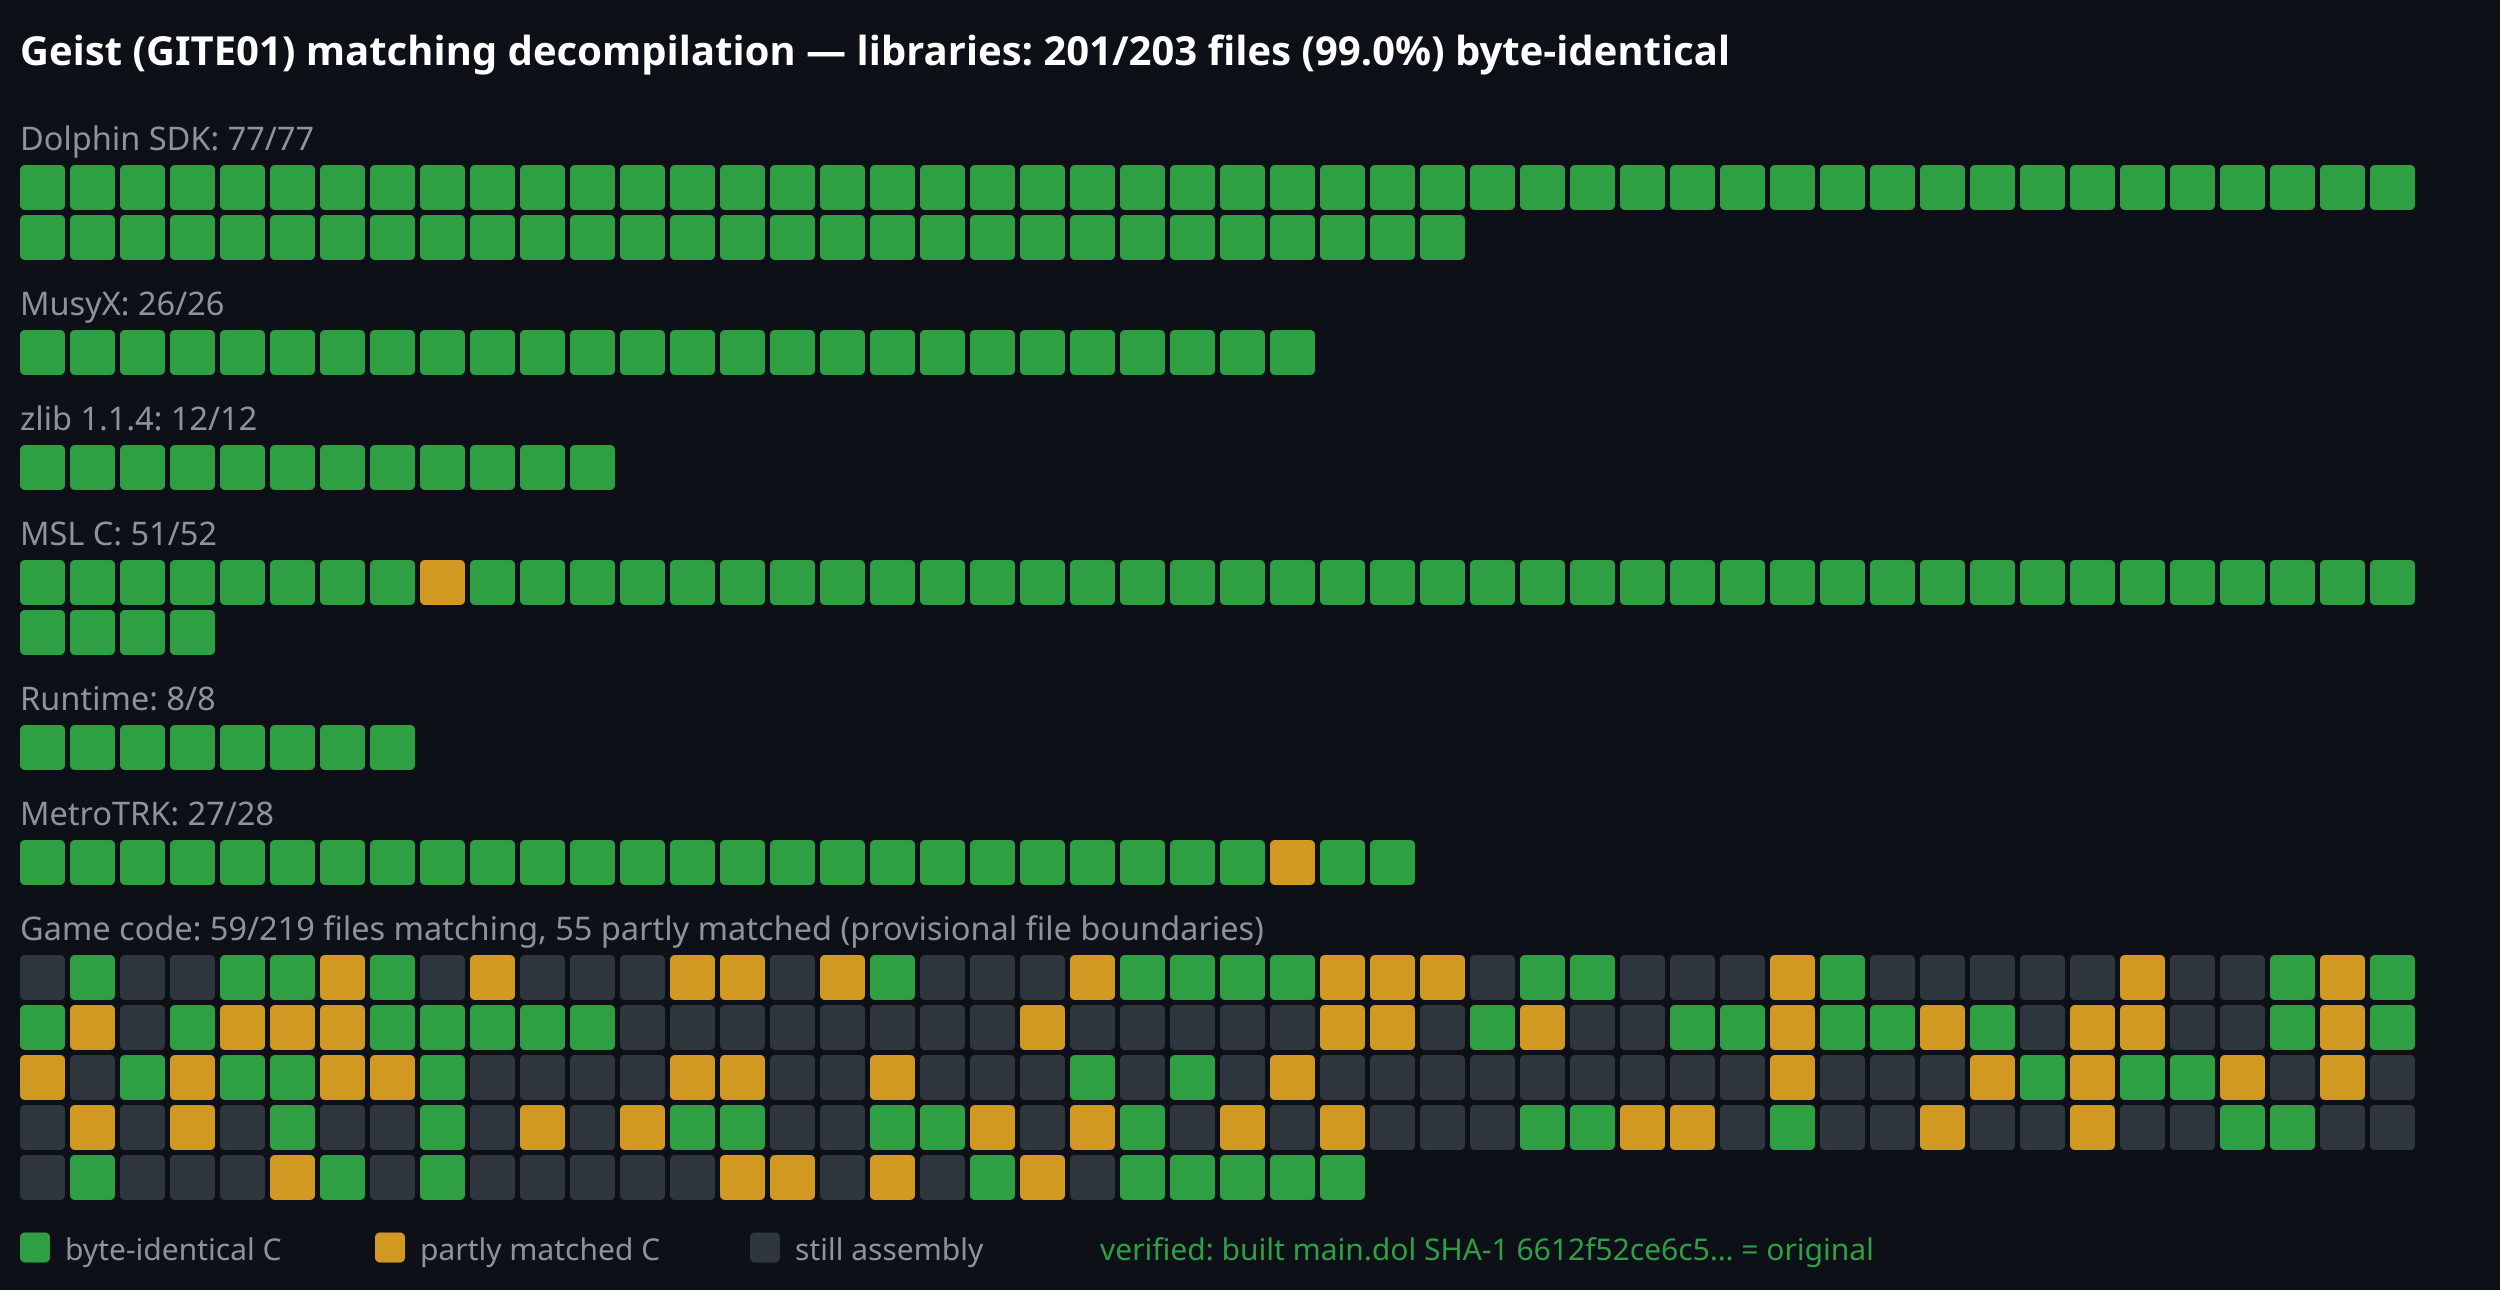
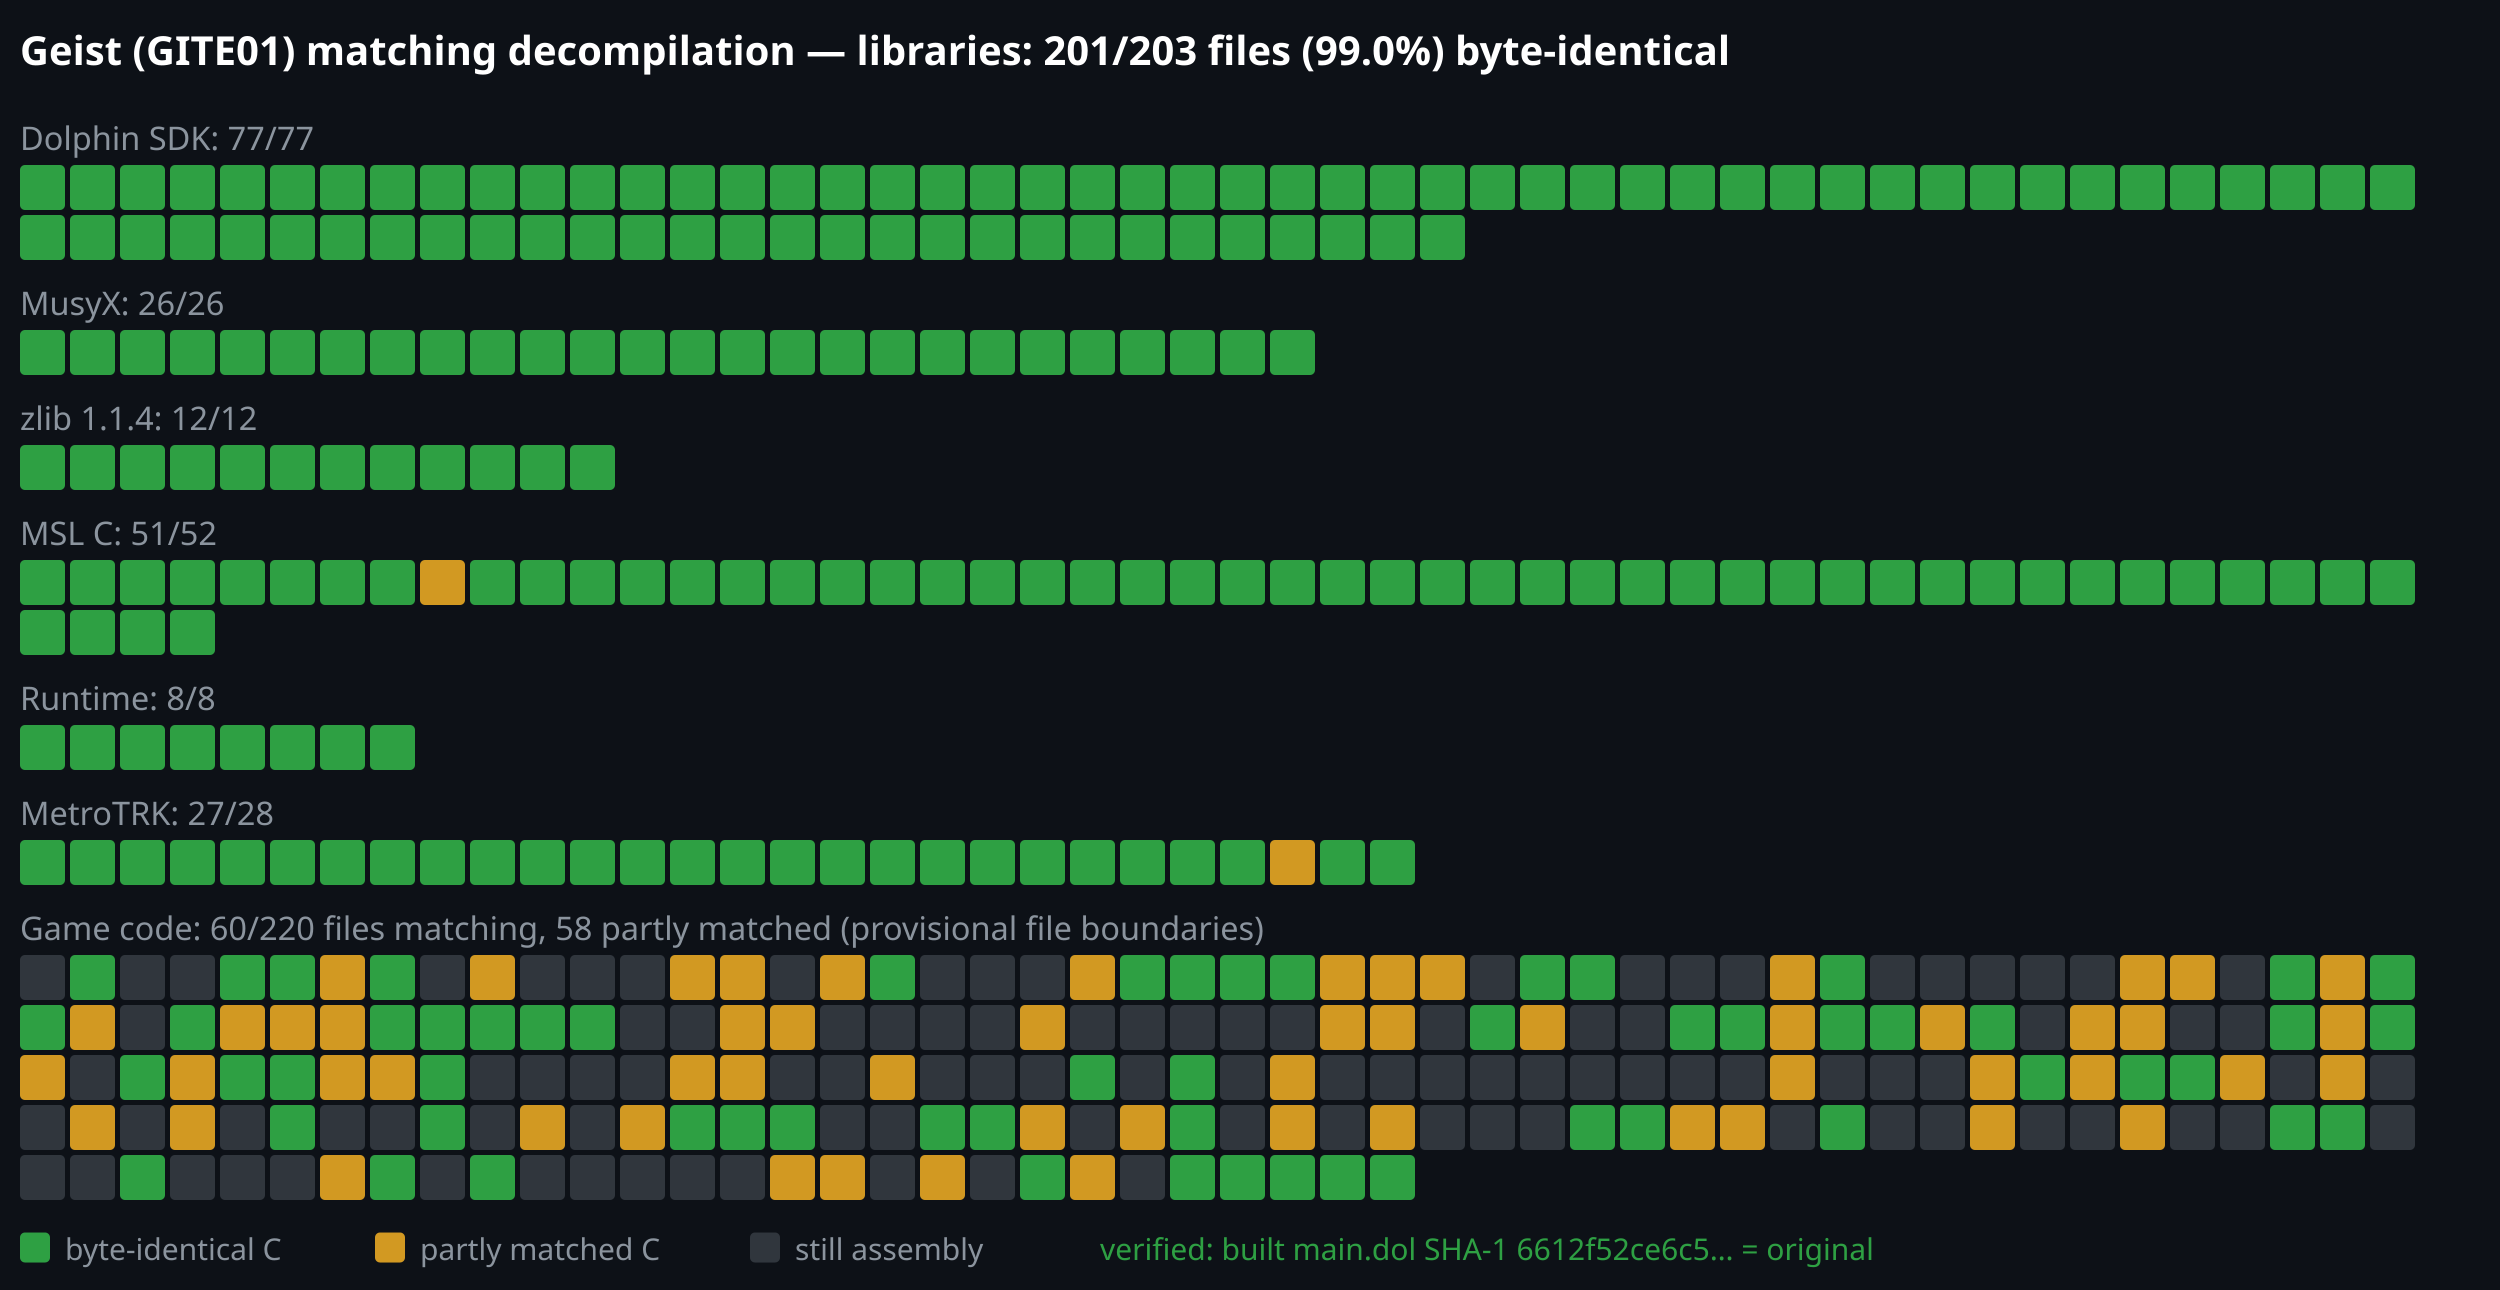
<svg xmlns="http://www.w3.org/2000/svg" viewBox="0 0 1000 516" width="1000" height="516">
  <rect width="1000" height="516" fill="#0d1117" />
  <text x="8" y="26" font-family="sans-serif" font-size="16" font-weight="bold" fill="#ffffff">Geist (GITE01) matching decompilation — libraries: 201/203 files (99.0%) byte-identical</text>
  <text x="8" y="60" font-family="sans-serif" font-size="13" font-weight="normal" fill="#8b949e">Dolphin SDK: 77/77</text>
  <rect x="8" y="66" width="18" height="18" rx="2" fill="#2ea043" />
  <rect x="28" y="66" width="18" height="18" rx="2" fill="#2ea043" />
  <rect x="48" y="66" width="18" height="18" rx="2" fill="#2ea043" />
  <rect x="68" y="66" width="18" height="18" rx="2" fill="#2ea043" />
  <rect x="88" y="66" width="18" height="18" rx="2" fill="#2ea043" />
  <rect x="108" y="66" width="18" height="18" rx="2" fill="#2ea043" />
  <rect x="128" y="66" width="18" height="18" rx="2" fill="#2ea043" />
  <rect x="148" y="66" width="18" height="18" rx="2" fill="#2ea043" />
  <rect x="168" y="66" width="18" height="18" rx="2" fill="#2ea043" />
  <rect x="188" y="66" width="18" height="18" rx="2" fill="#2ea043" />
  <rect x="208" y="66" width="18" height="18" rx="2" fill="#2ea043" />
  <rect x="228" y="66" width="18" height="18" rx="2" fill="#2ea043" />
  <rect x="248" y="66" width="18" height="18" rx="2" fill="#2ea043" />
  <rect x="268" y="66" width="18" height="18" rx="2" fill="#2ea043" />
  <rect x="288" y="66" width="18" height="18" rx="2" fill="#2ea043" />
  <rect x="308" y="66" width="18" height="18" rx="2" fill="#2ea043" />
  <rect x="328" y="66" width="18" height="18" rx="2" fill="#2ea043" />
  <rect x="348" y="66" width="18" height="18" rx="2" fill="#2ea043" />
  <rect x="368" y="66" width="18" height="18" rx="2" fill="#2ea043" />
  <rect x="388" y="66" width="18" height="18" rx="2" fill="#2ea043" />
  <rect x="408" y="66" width="18" height="18" rx="2" fill="#2ea043" />
  <rect x="428" y="66" width="18" height="18" rx="2" fill="#2ea043" />
  <rect x="448" y="66" width="18" height="18" rx="2" fill="#2ea043" />
  <rect x="468" y="66" width="18" height="18" rx="2" fill="#2ea043" />
  <rect x="488" y="66" width="18" height="18" rx="2" fill="#2ea043" />
  <rect x="508" y="66" width="18" height="18" rx="2" fill="#2ea043" />
  <rect x="528" y="66" width="18" height="18" rx="2" fill="#2ea043" />
  <rect x="548" y="66" width="18" height="18" rx="2" fill="#2ea043" />
  <rect x="568" y="66" width="18" height="18" rx="2" fill="#2ea043" />
  <rect x="588" y="66" width="18" height="18" rx="2" fill="#2ea043" />
  <rect x="608" y="66" width="18" height="18" rx="2" fill="#2ea043" />
  <rect x="628" y="66" width="18" height="18" rx="2" fill="#2ea043" />
  <rect x="648" y="66" width="18" height="18" rx="2" fill="#2ea043" />
  <rect x="668" y="66" width="18" height="18" rx="2" fill="#2ea043" />
  <rect x="688" y="66" width="18" height="18" rx="2" fill="#2ea043" />
  <rect x="708" y="66" width="18" height="18" rx="2" fill="#2ea043" />
  <rect x="728" y="66" width="18" height="18" rx="2" fill="#2ea043" />
  <rect x="748" y="66" width="18" height="18" rx="2" fill="#2ea043" />
  <rect x="768" y="66" width="18" height="18" rx="2" fill="#2ea043" />
  <rect x="788" y="66" width="18" height="18" rx="2" fill="#2ea043" />
  <rect x="808" y="66" width="18" height="18" rx="2" fill="#2ea043" />
  <rect x="828" y="66" width="18" height="18" rx="2" fill="#2ea043" />
  <rect x="848" y="66" width="18" height="18" rx="2" fill="#2ea043" />
  <rect x="868" y="66" width="18" height="18" rx="2" fill="#2ea043" />
  <rect x="888" y="66" width="18" height="18" rx="2" fill="#2ea043" />
  <rect x="908" y="66" width="18" height="18" rx="2" fill="#2ea043" />
  <rect x="928" y="66" width="18" height="18" rx="2" fill="#2ea043" />
  <rect x="948" y="66" width="18" height="18" rx="2" fill="#2ea043" />
  <rect x="8" y="86" width="18" height="18" rx="2" fill="#2ea043" />
  <rect x="28" y="86" width="18" height="18" rx="2" fill="#2ea043" />
  <rect x="48" y="86" width="18" height="18" rx="2" fill="#2ea043" />
  <rect x="68" y="86" width="18" height="18" rx="2" fill="#2ea043" />
  <rect x="88" y="86" width="18" height="18" rx="2" fill="#2ea043" />
  <rect x="108" y="86" width="18" height="18" rx="2" fill="#2ea043" />
  <rect x="128" y="86" width="18" height="18" rx="2" fill="#2ea043" />
  <rect x="148" y="86" width="18" height="18" rx="2" fill="#2ea043" />
  <rect x="168" y="86" width="18" height="18" rx="2" fill="#2ea043" />
  <rect x="188" y="86" width="18" height="18" rx="2" fill="#2ea043" />
  <rect x="208" y="86" width="18" height="18" rx="2" fill="#2ea043" />
  <rect x="228" y="86" width="18" height="18" rx="2" fill="#2ea043" />
  <rect x="248" y="86" width="18" height="18" rx="2" fill="#2ea043" />
  <rect x="268" y="86" width="18" height="18" rx="2" fill="#2ea043" />
  <rect x="288" y="86" width="18" height="18" rx="2" fill="#2ea043" />
  <rect x="308" y="86" width="18" height="18" rx="2" fill="#2ea043" />
  <rect x="328" y="86" width="18" height="18" rx="2" fill="#2ea043" />
  <rect x="348" y="86" width="18" height="18" rx="2" fill="#2ea043" />
  <rect x="368" y="86" width="18" height="18" rx="2" fill="#2ea043" />
  <rect x="388" y="86" width="18" height="18" rx="2" fill="#2ea043" />
  <rect x="408" y="86" width="18" height="18" rx="2" fill="#2ea043" />
  <rect x="428" y="86" width="18" height="18" rx="2" fill="#2ea043" />
  <rect x="448" y="86" width="18" height="18" rx="2" fill="#2ea043" />
  <rect x="468" y="86" width="18" height="18" rx="2" fill="#2ea043" />
  <rect x="488" y="86" width="18" height="18" rx="2" fill="#2ea043" />
  <rect x="508" y="86" width="18" height="18" rx="2" fill="#2ea043" />
  <rect x="528" y="86" width="18" height="18" rx="2" fill="#2ea043" />
  <rect x="548" y="86" width="18" height="18" rx="2" fill="#2ea043" />
  <rect x="568" y="86" width="18" height="18" rx="2" fill="#2ea043" />
  <text x="8" y="126" font-family="sans-serif" font-size="13" font-weight="normal" fill="#8b949e">MusyX: 26/26</text>
  <rect x="8" y="132" width="18" height="18" rx="2" fill="#2ea043" />
  <rect x="28" y="132" width="18" height="18" rx="2" fill="#2ea043" />
  <rect x="48" y="132" width="18" height="18" rx="2" fill="#2ea043" />
  <rect x="68" y="132" width="18" height="18" rx="2" fill="#2ea043" />
  <rect x="88" y="132" width="18" height="18" rx="2" fill="#2ea043" />
  <rect x="108" y="132" width="18" height="18" rx="2" fill="#2ea043" />
  <rect x="128" y="132" width="18" height="18" rx="2" fill="#2ea043" />
  <rect x="148" y="132" width="18" height="18" rx="2" fill="#2ea043" />
  <rect x="168" y="132" width="18" height="18" rx="2" fill="#2ea043" />
  <rect x="188" y="132" width="18" height="18" rx="2" fill="#2ea043" />
  <rect x="208" y="132" width="18" height="18" rx="2" fill="#2ea043" />
  <rect x="228" y="132" width="18" height="18" rx="2" fill="#2ea043" />
  <rect x="248" y="132" width="18" height="18" rx="2" fill="#2ea043" />
  <rect x="268" y="132" width="18" height="18" rx="2" fill="#2ea043" />
  <rect x="288" y="132" width="18" height="18" rx="2" fill="#2ea043" />
  <rect x="308" y="132" width="18" height="18" rx="2" fill="#2ea043" />
  <rect x="328" y="132" width="18" height="18" rx="2" fill="#2ea043" />
  <rect x="348" y="132" width="18" height="18" rx="2" fill="#2ea043" />
  <rect x="368" y="132" width="18" height="18" rx="2" fill="#2ea043" />
  <rect x="388" y="132" width="18" height="18" rx="2" fill="#2ea043" />
  <rect x="408" y="132" width="18" height="18" rx="2" fill="#2ea043" />
  <rect x="428" y="132" width="18" height="18" rx="2" fill="#2ea043" />
  <rect x="448" y="132" width="18" height="18" rx="2" fill="#2ea043" />
  <rect x="468" y="132" width="18" height="18" rx="2" fill="#2ea043" />
  <rect x="488" y="132" width="18" height="18" rx="2" fill="#2ea043" />
  <rect x="508" y="132" width="18" height="18" rx="2" fill="#2ea043" />
  <text x="8" y="172" font-family="sans-serif" font-size="13" font-weight="normal" fill="#8b949e">zlib 1.1.4: 12/12</text>
  <rect x="8" y="178" width="18" height="18" rx="2" fill="#2ea043" />
  <rect x="28" y="178" width="18" height="18" rx="2" fill="#2ea043" />
  <rect x="48" y="178" width="18" height="18" rx="2" fill="#2ea043" />
  <rect x="68" y="178" width="18" height="18" rx="2" fill="#2ea043" />
  <rect x="88" y="178" width="18" height="18" rx="2" fill="#2ea043" />
  <rect x="108" y="178" width="18" height="18" rx="2" fill="#2ea043" />
  <rect x="128" y="178" width="18" height="18" rx="2" fill="#2ea043" />
  <rect x="148" y="178" width="18" height="18" rx="2" fill="#2ea043" />
  <rect x="168" y="178" width="18" height="18" rx="2" fill="#2ea043" />
  <rect x="188" y="178" width="18" height="18" rx="2" fill="#2ea043" />
  <rect x="208" y="178" width="18" height="18" rx="2" fill="#2ea043" />
  <rect x="228" y="178" width="18" height="18" rx="2" fill="#2ea043" />
  <text x="8" y="218" font-family="sans-serif" font-size="13" font-weight="normal" fill="#8b949e">MSL C: 51/52</text>
  <rect x="8" y="224" width="18" height="18" rx="2" fill="#2ea043" />
  <rect x="28" y="224" width="18" height="18" rx="2" fill="#2ea043" />
  <rect x="48" y="224" width="18" height="18" rx="2" fill="#2ea043" />
  <rect x="68" y="224" width="18" height="18" rx="2" fill="#2ea043" />
  <rect x="88" y="224" width="18" height="18" rx="2" fill="#2ea043" />
  <rect x="108" y="224" width="18" height="18" rx="2" fill="#2ea043" />
  <rect x="128" y="224" width="18" height="18" rx="2" fill="#2ea043" />
  <rect x="148" y="224" width="18" height="18" rx="2" fill="#2ea043" />
  <rect x="168" y="224" width="18" height="18" rx="2" fill="#d29922" />
  <rect x="188" y="224" width="18" height="18" rx="2" fill="#2ea043" />
  <rect x="208" y="224" width="18" height="18" rx="2" fill="#2ea043" />
  <rect x="228" y="224" width="18" height="18" rx="2" fill="#2ea043" />
  <rect x="248" y="224" width="18" height="18" rx="2" fill="#2ea043" />
  <rect x="268" y="224" width="18" height="18" rx="2" fill="#2ea043" />
  <rect x="288" y="224" width="18" height="18" rx="2" fill="#2ea043" />
  <rect x="308" y="224" width="18" height="18" rx="2" fill="#2ea043" />
  <rect x="328" y="224" width="18" height="18" rx="2" fill="#2ea043" />
  <rect x="348" y="224" width="18" height="18" rx="2" fill="#2ea043" />
  <rect x="368" y="224" width="18" height="18" rx="2" fill="#2ea043" />
  <rect x="388" y="224" width="18" height="18" rx="2" fill="#2ea043" />
  <rect x="408" y="224" width="18" height="18" rx="2" fill="#2ea043" />
  <rect x="428" y="224" width="18" height="18" rx="2" fill="#2ea043" />
  <rect x="448" y="224" width="18" height="18" rx="2" fill="#2ea043" />
  <rect x="468" y="224" width="18" height="18" rx="2" fill="#2ea043" />
  <rect x="488" y="224" width="18" height="18" rx="2" fill="#2ea043" />
  <rect x="508" y="224" width="18" height="18" rx="2" fill="#2ea043" />
  <rect x="528" y="224" width="18" height="18" rx="2" fill="#2ea043" />
  <rect x="548" y="224" width="18" height="18" rx="2" fill="#2ea043" />
  <rect x="568" y="224" width="18" height="18" rx="2" fill="#2ea043" />
  <rect x="588" y="224" width="18" height="18" rx="2" fill="#2ea043" />
  <rect x="608" y="224" width="18" height="18" rx="2" fill="#2ea043" />
  <rect x="628" y="224" width="18" height="18" rx="2" fill="#2ea043" />
  <rect x="648" y="224" width="18" height="18" rx="2" fill="#2ea043" />
  <rect x="668" y="224" width="18" height="18" rx="2" fill="#2ea043" />
  <rect x="688" y="224" width="18" height="18" rx="2" fill="#2ea043" />
  <rect x="708" y="224" width="18" height="18" rx="2" fill="#2ea043" />
  <rect x="728" y="224" width="18" height="18" rx="2" fill="#2ea043" />
  <rect x="748" y="224" width="18" height="18" rx="2" fill="#2ea043" />
  <rect x="768" y="224" width="18" height="18" rx="2" fill="#2ea043" />
  <rect x="788" y="224" width="18" height="18" rx="2" fill="#2ea043" />
  <rect x="808" y="224" width="18" height="18" rx="2" fill="#2ea043" />
  <rect x="828" y="224" width="18" height="18" rx="2" fill="#2ea043" />
  <rect x="848" y="224" width="18" height="18" rx="2" fill="#2ea043" />
  <rect x="868" y="224" width="18" height="18" rx="2" fill="#2ea043" />
  <rect x="888" y="224" width="18" height="18" rx="2" fill="#2ea043" />
  <rect x="908" y="224" width="18" height="18" rx="2" fill="#2ea043" />
  <rect x="928" y="224" width="18" height="18" rx="2" fill="#2ea043" />
  <rect x="948" y="224" width="18" height="18" rx="2" fill="#2ea043" />
  <rect x="8" y="244" width="18" height="18" rx="2" fill="#2ea043" />
  <rect x="28" y="244" width="18" height="18" rx="2" fill="#2ea043" />
  <rect x="48" y="244" width="18" height="18" rx="2" fill="#2ea043" />
  <rect x="68" y="244" width="18" height="18" rx="2" fill="#2ea043" />
  <text x="8" y="284" font-family="sans-serif" font-size="13" font-weight="normal" fill="#8b949e">Runtime: 8/8</text>
  <rect x="8" y="290" width="18" height="18" rx="2" fill="#2ea043" />
  <rect x="28" y="290" width="18" height="18" rx="2" fill="#2ea043" />
  <rect x="48" y="290" width="18" height="18" rx="2" fill="#2ea043" />
  <rect x="68" y="290" width="18" height="18" rx="2" fill="#2ea043" />
  <rect x="88" y="290" width="18" height="18" rx="2" fill="#2ea043" />
  <rect x="108" y="290" width="18" height="18" rx="2" fill="#2ea043" />
  <rect x="128" y="290" width="18" height="18" rx="2" fill="#2ea043" />
  <rect x="148" y="290" width="18" height="18" rx="2" fill="#2ea043" />
  <text x="8" y="330" font-family="sans-serif" font-size="13" font-weight="normal" fill="#8b949e">MetroTRK: 27/28</text>
  <rect x="8" y="336" width="18" height="18" rx="2" fill="#2ea043" />
  <rect x="28" y="336" width="18" height="18" rx="2" fill="#2ea043" />
  <rect x="48" y="336" width="18" height="18" rx="2" fill="#2ea043" />
  <rect x="68" y="336" width="18" height="18" rx="2" fill="#2ea043" />
  <rect x="88" y="336" width="18" height="18" rx="2" fill="#2ea043" />
  <rect x="108" y="336" width="18" height="18" rx="2" fill="#2ea043" />
  <rect x="128" y="336" width="18" height="18" rx="2" fill="#2ea043" />
  <rect x="148" y="336" width="18" height="18" rx="2" fill="#2ea043" />
  <rect x="168" y="336" width="18" height="18" rx="2" fill="#2ea043" />
  <rect x="188" y="336" width="18" height="18" rx="2" fill="#2ea043" />
  <rect x="208" y="336" width="18" height="18" rx="2" fill="#2ea043" />
  <rect x="228" y="336" width="18" height="18" rx="2" fill="#2ea043" />
  <rect x="248" y="336" width="18" height="18" rx="2" fill="#2ea043" />
  <rect x="268" y="336" width="18" height="18" rx="2" fill="#2ea043" />
  <rect x="288" y="336" width="18" height="18" rx="2" fill="#2ea043" />
  <rect x="308" y="336" width="18" height="18" rx="2" fill="#2ea043" />
  <rect x="328" y="336" width="18" height="18" rx="2" fill="#2ea043" />
  <rect x="348" y="336" width="18" height="18" rx="2" fill="#2ea043" />
  <rect x="368" y="336" width="18" height="18" rx="2" fill="#2ea043" />
  <rect x="388" y="336" width="18" height="18" rx="2" fill="#2ea043" />
  <rect x="408" y="336" width="18" height="18" rx="2" fill="#2ea043" />
  <rect x="428" y="336" width="18" height="18" rx="2" fill="#2ea043" />
  <rect x="448" y="336" width="18" height="18" rx="2" fill="#2ea043" />
  <rect x="468" y="336" width="18" height="18" rx="2" fill="#2ea043" />
  <rect x="488" y="336" width="18" height="18" rx="2" fill="#2ea043" />
  <rect x="508" y="336" width="18" height="18" rx="2" fill="#d29922" />
  <rect x="528" y="336" width="18" height="18" rx="2" fill="#2ea043" />
  <rect x="548" y="336" width="18" height="18" rx="2" fill="#2ea043" />
-   <text x="8" y="376" font-family="sans-serif" font-size="13" font-weight="normal" fill="#8b949e">Game code: 59/219 files matching, 55 partly matched (provisional file boundaries)</text>
+   <text x="8" y="376" font-family="sans-serif" font-size="13" font-weight="normal" fill="#8b949e">Game code: 60/220 files matching, 58 partly matched (provisional file boundaries)</text>
  <rect x="8" y="382" width="18" height="18" rx="2" fill="#30363d" />
  <rect x="28" y="382" width="18" height="18" rx="2" fill="#2ea043" />
  <rect x="48" y="382" width="18" height="18" rx="2" fill="#30363d" />
  <rect x="68" y="382" width="18" height="18" rx="2" fill="#30363d" />
  <rect x="88" y="382" width="18" height="18" rx="2" fill="#2ea043" />
  <rect x="108" y="382" width="18" height="18" rx="2" fill="#2ea043" />
  <rect x="128" y="382" width="18" height="18" rx="2" fill="#d29922" />
  <rect x="148" y="382" width="18" height="18" rx="2" fill="#2ea043" />
  <rect x="168" y="382" width="18" height="18" rx="2" fill="#30363d" />
  <rect x="188" y="382" width="18" height="18" rx="2" fill="#d29922" />
  <rect x="208" y="382" width="18" height="18" rx="2" fill="#30363d" />
  <rect x="228" y="382" width="18" height="18" rx="2" fill="#30363d" />
  <rect x="248" y="382" width="18" height="18" rx="2" fill="#30363d" />
  <rect x="268" y="382" width="18" height="18" rx="2" fill="#d29922" />
  <rect x="288" y="382" width="18" height="18" rx="2" fill="#d29922" />
  <rect x="308" y="382" width="18" height="18" rx="2" fill="#30363d" />
  <rect x="328" y="382" width="18" height="18" rx="2" fill="#d29922" />
  <rect x="348" y="382" width="18" height="18" rx="2" fill="#2ea043" />
  <rect x="368" y="382" width="18" height="18" rx="2" fill="#30363d" />
  <rect x="388" y="382" width="18" height="18" rx="2" fill="#30363d" />
  <rect x="408" y="382" width="18" height="18" rx="2" fill="#30363d" />
  <rect x="428" y="382" width="18" height="18" rx="2" fill="#d29922" />
  <rect x="448" y="382" width="18" height="18" rx="2" fill="#2ea043" />
  <rect x="468" y="382" width="18" height="18" rx="2" fill="#2ea043" />
  <rect x="488" y="382" width="18" height="18" rx="2" fill="#2ea043" />
  <rect x="508" y="382" width="18" height="18" rx="2" fill="#2ea043" />
  <rect x="528" y="382" width="18" height="18" rx="2" fill="#d29922" />
  <rect x="548" y="382" width="18" height="18" rx="2" fill="#d29922" />
  <rect x="568" y="382" width="18" height="18" rx="2" fill="#d29922" />
  <rect x="588" y="382" width="18" height="18" rx="2" fill="#30363d" />
  <rect x="608" y="382" width="18" height="18" rx="2" fill="#2ea043" />
  <rect x="628" y="382" width="18" height="18" rx="2" fill="#2ea043" />
  <rect x="648" y="382" width="18" height="18" rx="2" fill="#30363d" />
  <rect x="668" y="382" width="18" height="18" rx="2" fill="#30363d" />
  <rect x="688" y="382" width="18" height="18" rx="2" fill="#30363d" />
  <rect x="708" y="382" width="18" height="18" rx="2" fill="#d29922" />
  <rect x="728" y="382" width="18" height="18" rx="2" fill="#2ea043" />
  <rect x="748" y="382" width="18" height="18" rx="2" fill="#30363d" />
  <rect x="768" y="382" width="18" height="18" rx="2" fill="#30363d" />
  <rect x="788" y="382" width="18" height="18" rx="2" fill="#30363d" />
  <rect x="808" y="382" width="18" height="18" rx="2" fill="#30363d" />
  <rect x="828" y="382" width="18" height="18" rx="2" fill="#30363d" />
  <rect x="848" y="382" width="18" height="18" rx="2" fill="#d29922" />
-   <rect x="868" y="382" width="18" height="18" rx="2" fill="#30363d" />
+   <rect x="868" y="382" width="18" height="18" rx="2" fill="#d29922" />
  <rect x="888" y="382" width="18" height="18" rx="2" fill="#30363d" />
  <rect x="908" y="382" width="18" height="18" rx="2" fill="#2ea043" />
  <rect x="928" y="382" width="18" height="18" rx="2" fill="#d29922" />
  <rect x="948" y="382" width="18" height="18" rx="2" fill="#2ea043" />
  <rect x="8" y="402" width="18" height="18" rx="2" fill="#2ea043" />
  <rect x="28" y="402" width="18" height="18" rx="2" fill="#d29922" />
  <rect x="48" y="402" width="18" height="18" rx="2" fill="#30363d" />
  <rect x="68" y="402" width="18" height="18" rx="2" fill="#2ea043" />
  <rect x="88" y="402" width="18" height="18" rx="2" fill="#d29922" />
  <rect x="108" y="402" width="18" height="18" rx="2" fill="#d29922" />
  <rect x="128" y="402" width="18" height="18" rx="2" fill="#d29922" />
  <rect x="148" y="402" width="18" height="18" rx="2" fill="#2ea043" />
  <rect x="168" y="402" width="18" height="18" rx="2" fill="#2ea043" />
  <rect x="188" y="402" width="18" height="18" rx="2" fill="#2ea043" />
  <rect x="208" y="402" width="18" height="18" rx="2" fill="#2ea043" />
  <rect x="228" y="402" width="18" height="18" rx="2" fill="#2ea043" />
  <rect x="248" y="402" width="18" height="18" rx="2" fill="#30363d" />
  <rect x="268" y="402" width="18" height="18" rx="2" fill="#30363d" />
-   <rect x="288" y="402" width="18" height="18" rx="2" fill="#30363d" />
-   <rect x="308" y="402" width="18" height="18" rx="2" fill="#30363d" />
+   <rect x="288" y="402" width="18" height="18" rx="2" fill="#d29922" />
+   <rect x="308" y="402" width="18" height="18" rx="2" fill="#d29922" />
  <rect x="328" y="402" width="18" height="18" rx="2" fill="#30363d" />
  <rect x="348" y="402" width="18" height="18" rx="2" fill="#30363d" />
  <rect x="368" y="402" width="18" height="18" rx="2" fill="#30363d" />
  <rect x="388" y="402" width="18" height="18" rx="2" fill="#30363d" />
  <rect x="408" y="402" width="18" height="18" rx="2" fill="#d29922" />
  <rect x="428" y="402" width="18" height="18" rx="2" fill="#30363d" />
  <rect x="448" y="402" width="18" height="18" rx="2" fill="#30363d" />
  <rect x="468" y="402" width="18" height="18" rx="2" fill="#30363d" />
  <rect x="488" y="402" width="18" height="18" rx="2" fill="#30363d" />
  <rect x="508" y="402" width="18" height="18" rx="2" fill="#30363d" />
  <rect x="528" y="402" width="18" height="18" rx="2" fill="#d29922" />
  <rect x="548" y="402" width="18" height="18" rx="2" fill="#d29922" />
  <rect x="568" y="402" width="18" height="18" rx="2" fill="#30363d" />
  <rect x="588" y="402" width="18" height="18" rx="2" fill="#2ea043" />
  <rect x="608" y="402" width="18" height="18" rx="2" fill="#d29922" />
  <rect x="628" y="402" width="18" height="18" rx="2" fill="#30363d" />
  <rect x="648" y="402" width="18" height="18" rx="2" fill="#30363d" />
  <rect x="668" y="402" width="18" height="18" rx="2" fill="#2ea043" />
  <rect x="688" y="402" width="18" height="18" rx="2" fill="#2ea043" />
  <rect x="708" y="402" width="18" height="18" rx="2" fill="#d29922" />
  <rect x="728" y="402" width="18" height="18" rx="2" fill="#2ea043" />
  <rect x="748" y="402" width="18" height="18" rx="2" fill="#2ea043" />
  <rect x="768" y="402" width="18" height="18" rx="2" fill="#d29922" />
  <rect x="788" y="402" width="18" height="18" rx="2" fill="#2ea043" />
  <rect x="808" y="402" width="18" height="18" rx="2" fill="#30363d" />
  <rect x="828" y="402" width="18" height="18" rx="2" fill="#d29922" />
  <rect x="848" y="402" width="18" height="18" rx="2" fill="#d29922" />
  <rect x="868" y="402" width="18" height="18" rx="2" fill="#30363d" />
  <rect x="888" y="402" width="18" height="18" rx="2" fill="#30363d" />
  <rect x="908" y="402" width="18" height="18" rx="2" fill="#2ea043" />
  <rect x="928" y="402" width="18" height="18" rx="2" fill="#d29922" />
  <rect x="948" y="402" width="18" height="18" rx="2" fill="#2ea043" />
  <rect x="8" y="422" width="18" height="18" rx="2" fill="#d29922" />
  <rect x="28" y="422" width="18" height="18" rx="2" fill="#30363d" />
  <rect x="48" y="422" width="18" height="18" rx="2" fill="#2ea043" />
  <rect x="68" y="422" width="18" height="18" rx="2" fill="#d29922" />
  <rect x="88" y="422" width="18" height="18" rx="2" fill="#2ea043" />
  <rect x="108" y="422" width="18" height="18" rx="2" fill="#2ea043" />
  <rect x="128" y="422" width="18" height="18" rx="2" fill="#d29922" />
  <rect x="148" y="422" width="18" height="18" rx="2" fill="#d29922" />
  <rect x="168" y="422" width="18" height="18" rx="2" fill="#2ea043" />
  <rect x="188" y="422" width="18" height="18" rx="2" fill="#30363d" />
  <rect x="208" y="422" width="18" height="18" rx="2" fill="#30363d" />
  <rect x="228" y="422" width="18" height="18" rx="2" fill="#30363d" />
  <rect x="248" y="422" width="18" height="18" rx="2" fill="#30363d" />
  <rect x="268" y="422" width="18" height="18" rx="2" fill="#d29922" />
  <rect x="288" y="422" width="18" height="18" rx="2" fill="#d29922" />
  <rect x="308" y="422" width="18" height="18" rx="2" fill="#30363d" />
  <rect x="328" y="422" width="18" height="18" rx="2" fill="#30363d" />
  <rect x="348" y="422" width="18" height="18" rx="2" fill="#d29922" />
  <rect x="368" y="422" width="18" height="18" rx="2" fill="#30363d" />
  <rect x="388" y="422" width="18" height="18" rx="2" fill="#30363d" />
  <rect x="408" y="422" width="18" height="18" rx="2" fill="#30363d" />
  <rect x="428" y="422" width="18" height="18" rx="2" fill="#2ea043" />
  <rect x="448" y="422" width="18" height="18" rx="2" fill="#30363d" />
  <rect x="468" y="422" width="18" height="18" rx="2" fill="#2ea043" />
  <rect x="488" y="422" width="18" height="18" rx="2" fill="#30363d" />
  <rect x="508" y="422" width="18" height="18" rx="2" fill="#d29922" />
  <rect x="528" y="422" width="18" height="18" rx="2" fill="#30363d" />
  <rect x="548" y="422" width="18" height="18" rx="2" fill="#30363d" />
  <rect x="568" y="422" width="18" height="18" rx="2" fill="#30363d" />
  <rect x="588" y="422" width="18" height="18" rx="2" fill="#30363d" />
  <rect x="608" y="422" width="18" height="18" rx="2" fill="#30363d" />
  <rect x="628" y="422" width="18" height="18" rx="2" fill="#30363d" />
  <rect x="648" y="422" width="18" height="18" rx="2" fill="#30363d" />
  <rect x="668" y="422" width="18" height="18" rx="2" fill="#30363d" />
  <rect x="688" y="422" width="18" height="18" rx="2" fill="#30363d" />
  <rect x="708" y="422" width="18" height="18" rx="2" fill="#d29922" />
  <rect x="728" y="422" width="18" height="18" rx="2" fill="#30363d" />
  <rect x="748" y="422" width="18" height="18" rx="2" fill="#30363d" />
  <rect x="768" y="422" width="18" height="18" rx="2" fill="#30363d" />
  <rect x="788" y="422" width="18" height="18" rx="2" fill="#d29922" />
  <rect x="808" y="422" width="18" height="18" rx="2" fill="#2ea043" />
  <rect x="828" y="422" width="18" height="18" rx="2" fill="#d29922" />
  <rect x="848" y="422" width="18" height="18" rx="2" fill="#2ea043" />
  <rect x="868" y="422" width="18" height="18" rx="2" fill="#2ea043" />
  <rect x="888" y="422" width="18" height="18" rx="2" fill="#d29922" />
  <rect x="908" y="422" width="18" height="18" rx="2" fill="#30363d" />
  <rect x="928" y="422" width="18" height="18" rx="2" fill="#d29922" />
  <rect x="948" y="422" width="18" height="18" rx="2" fill="#30363d" />
  <rect x="8" y="442" width="18" height="18" rx="2" fill="#30363d" />
  <rect x="28" y="442" width="18" height="18" rx="2" fill="#d29922" />
  <rect x="48" y="442" width="18" height="18" rx="2" fill="#30363d" />
  <rect x="68" y="442" width="18" height="18" rx="2" fill="#d29922" />
  <rect x="88" y="442" width="18" height="18" rx="2" fill="#30363d" />
  <rect x="108" y="442" width="18" height="18" rx="2" fill="#2ea043" />
  <rect x="128" y="442" width="18" height="18" rx="2" fill="#30363d" />
  <rect x="148" y="442" width="18" height="18" rx="2" fill="#30363d" />
  <rect x="168" y="442" width="18" height="18" rx="2" fill="#2ea043" />
  <rect x="188" y="442" width="18" height="18" rx="2" fill="#30363d" />
  <rect x="208" y="442" width="18" height="18" rx="2" fill="#d29922" />
  <rect x="228" y="442" width="18" height="18" rx="2" fill="#30363d" />
  <rect x="248" y="442" width="18" height="18" rx="2" fill="#d29922" />
  <rect x="268" y="442" width="18" height="18" rx="2" fill="#2ea043" />
  <rect x="288" y="442" width="18" height="18" rx="2" fill="#2ea043" />
-   <rect x="308" y="442" width="18" height="18" rx="2" fill="#30363d" />
+   <rect x="308" y="442" width="18" height="18" rx="2" fill="#2ea043" />
  <rect x="328" y="442" width="18" height="18" rx="2" fill="#30363d" />
-   <rect x="348" y="442" width="18" height="18" rx="2" fill="#2ea043" />
+   <rect x="348" y="442" width="18" height="18" rx="2" fill="#30363d" />
  <rect x="368" y="442" width="18" height="18" rx="2" fill="#2ea043" />
-   <rect x="388" y="442" width="18" height="18" rx="2" fill="#d29922" />
-   <rect x="408" y="442" width="18" height="18" rx="2" fill="#30363d" />
-   <rect x="428" y="442" width="18" height="18" rx="2" fill="#d29922" />
-   <rect x="448" y="442" width="18" height="18" rx="2" fill="#2ea043" />
-   <rect x="468" y="442" width="18" height="18" rx="2" fill="#30363d" />
-   <rect x="488" y="442" width="18" height="18" rx="2" fill="#d29922" />
-   <rect x="508" y="442" width="18" height="18" rx="2" fill="#30363d" />
-   <rect x="528" y="442" width="18" height="18" rx="2" fill="#d29922" />
-   <rect x="548" y="442" width="18" height="18" rx="2" fill="#30363d" />
+   <rect x="388" y="442" width="18" height="18" rx="2" fill="#2ea043" />
+   <rect x="408" y="442" width="18" height="18" rx="2" fill="#d29922" />
+   <rect x="428" y="442" width="18" height="18" rx="2" fill="#30363d" />
+   <rect x="448" y="442" width="18" height="18" rx="2" fill="#d29922" />
+   <rect x="468" y="442" width="18" height="18" rx="2" fill="#2ea043" />
+   <rect x="488" y="442" width="18" height="18" rx="2" fill="#30363d" />
+   <rect x="508" y="442" width="18" height="18" rx="2" fill="#d29922" />
+   <rect x="528" y="442" width="18" height="18" rx="2" fill="#30363d" />
+   <rect x="548" y="442" width="18" height="18" rx="2" fill="#d29922" />
  <rect x="568" y="442" width="18" height="18" rx="2" fill="#30363d" />
  <rect x="588" y="442" width="18" height="18" rx="2" fill="#30363d" />
-   <rect x="608" y="442" width="18" height="18" rx="2" fill="#2ea043" />
+   <rect x="608" y="442" width="18" height="18" rx="2" fill="#30363d" />
  <rect x="628" y="442" width="18" height="18" rx="2" fill="#2ea043" />
-   <rect x="648" y="442" width="18" height="18" rx="2" fill="#d29922" />
+   <rect x="648" y="442" width="18" height="18" rx="2" fill="#2ea043" />
  <rect x="668" y="442" width="18" height="18" rx="2" fill="#d29922" />
-   <rect x="688" y="442" width="18" height="18" rx="2" fill="#30363d" />
-   <rect x="708" y="442" width="18" height="18" rx="2" fill="#2ea043" />
-   <rect x="728" y="442" width="18" height="18" rx="2" fill="#30363d" />
+   <rect x="688" y="442" width="18" height="18" rx="2" fill="#d29922" />
+   <rect x="708" y="442" width="18" height="18" rx="2" fill="#30363d" />
+   <rect x="728" y="442" width="18" height="18" rx="2" fill="#2ea043" />
  <rect x="748" y="442" width="18" height="18" rx="2" fill="#30363d" />
-   <rect x="768" y="442" width="18" height="18" rx="2" fill="#d29922" />
-   <rect x="788" y="442" width="18" height="18" rx="2" fill="#30363d" />
+   <rect x="768" y="442" width="18" height="18" rx="2" fill="#30363d" />
+   <rect x="788" y="442" width="18" height="18" rx="2" fill="#d29922" />
  <rect x="808" y="442" width="18" height="18" rx="2" fill="#30363d" />
-   <rect x="828" y="442" width="18" height="18" rx="2" fill="#d29922" />
-   <rect x="848" y="442" width="18" height="18" rx="2" fill="#30363d" />
+   <rect x="828" y="442" width="18" height="18" rx="2" fill="#30363d" />
+   <rect x="848" y="442" width="18" height="18" rx="2" fill="#d29922" />
  <rect x="868" y="442" width="18" height="18" rx="2" fill="#30363d" />
-   <rect x="888" y="442" width="18" height="18" rx="2" fill="#2ea043" />
+   <rect x="888" y="442" width="18" height="18" rx="2" fill="#30363d" />
  <rect x="908" y="442" width="18" height="18" rx="2" fill="#2ea043" />
-   <rect x="928" y="442" width="18" height="18" rx="2" fill="#30363d" />
+   <rect x="928" y="442" width="18" height="18" rx="2" fill="#2ea043" />
  <rect x="948" y="442" width="18" height="18" rx="2" fill="#30363d" />
  <rect x="8" y="462" width="18" height="18" rx="2" fill="#30363d" />
-   <rect x="28" y="462" width="18" height="18" rx="2" fill="#2ea043" />
-   <rect x="48" y="462" width="18" height="18" rx="2" fill="#30363d" />
+   <rect x="28" y="462" width="18" height="18" rx="2" fill="#30363d" />
+   <rect x="48" y="462" width="18" height="18" rx="2" fill="#2ea043" />
  <rect x="68" y="462" width="18" height="18" rx="2" fill="#30363d" />
  <rect x="88" y="462" width="18" height="18" rx="2" fill="#30363d" />
-   <rect x="108" y="462" width="18" height="18" rx="2" fill="#d29922" />
-   <rect x="128" y="462" width="18" height="18" rx="2" fill="#2ea043" />
-   <rect x="148" y="462" width="18" height="18" rx="2" fill="#30363d" />
-   <rect x="168" y="462" width="18" height="18" rx="2" fill="#2ea043" />
-   <rect x="188" y="462" width="18" height="18" rx="2" fill="#30363d" />
+   <rect x="108" y="462" width="18" height="18" rx="2" fill="#30363d" />
+   <rect x="128" y="462" width="18" height="18" rx="2" fill="#d29922" />
+   <rect x="148" y="462" width="18" height="18" rx="2" fill="#2ea043" />
+   <rect x="168" y="462" width="18" height="18" rx="2" fill="#30363d" />
+   <rect x="188" y="462" width="18" height="18" rx="2" fill="#2ea043" />
  <rect x="208" y="462" width="18" height="18" rx="2" fill="#30363d" />
  <rect x="228" y="462" width="18" height="18" rx="2" fill="#30363d" />
  <rect x="248" y="462" width="18" height="18" rx="2" fill="#30363d" />
  <rect x="268" y="462" width="18" height="18" rx="2" fill="#30363d" />
-   <rect x="288" y="462" width="18" height="18" rx="2" fill="#d29922" />
+   <rect x="288" y="462" width="18" height="18" rx="2" fill="#30363d" />
  <rect x="308" y="462" width="18" height="18" rx="2" fill="#d29922" />
-   <rect x="328" y="462" width="18" height="18" rx="2" fill="#30363d" />
-   <rect x="348" y="462" width="18" height="18" rx="2" fill="#d29922" />
-   <rect x="368" y="462" width="18" height="18" rx="2" fill="#30363d" />
-   <rect x="388" y="462" width="18" height="18" rx="2" fill="#2ea043" />
-   <rect x="408" y="462" width="18" height="18" rx="2" fill="#d29922" />
-   <rect x="428" y="462" width="18" height="18" rx="2" fill="#30363d" />
-   <rect x="448" y="462" width="18" height="18" rx="2" fill="#2ea043" />
+   <rect x="328" y="462" width="18" height="18" rx="2" fill="#d29922" />
+   <rect x="348" y="462" width="18" height="18" rx="2" fill="#30363d" />
+   <rect x="368" y="462" width="18" height="18" rx="2" fill="#d29922" />
+   <rect x="388" y="462" width="18" height="18" rx="2" fill="#30363d" />
+   <rect x="408" y="462" width="18" height="18" rx="2" fill="#2ea043" />
+   <rect x="428" y="462" width="18" height="18" rx="2" fill="#d29922" />
+   <rect x="448" y="462" width="18" height="18" rx="2" fill="#30363d" />
  <rect x="468" y="462" width="18" height="18" rx="2" fill="#2ea043" />
  <rect x="488" y="462" width="18" height="18" rx="2" fill="#2ea043" />
  <rect x="508" y="462" width="18" height="18" rx="2" fill="#2ea043" />
  <rect x="528" y="462" width="18" height="18" rx="2" fill="#2ea043" />
+   <rect x="548" y="462" width="18" height="18" rx="2" fill="#2ea043" />
  <rect x="8" y="493" width="12" height="12" rx="2" fill="#2ea043" />
  <text x="26" y="504" font-family="sans-serif" font-size="12" font-weight="normal" fill="#8b949e">byte-identical C</text>
  <rect x="150" y="493" width="12" height="12" rx="2" fill="#d29922" />
  <text x="168" y="504" font-family="sans-serif" font-size="12" font-weight="normal" fill="#8b949e">partly matched C</text>
  <rect x="300" y="493" width="12" height="12" rx="2" fill="#30363d" />
  <text x="318" y="504" font-family="sans-serif" font-size="12" font-weight="normal" fill="#8b949e">still assembly</text>
  <text x="440" y="504" font-family="sans-serif" font-size="12" font-weight="normal" fill="#2ea043">verified: built main.dol SHA-1 6612f52ce6c5… = original</text>
</svg>
